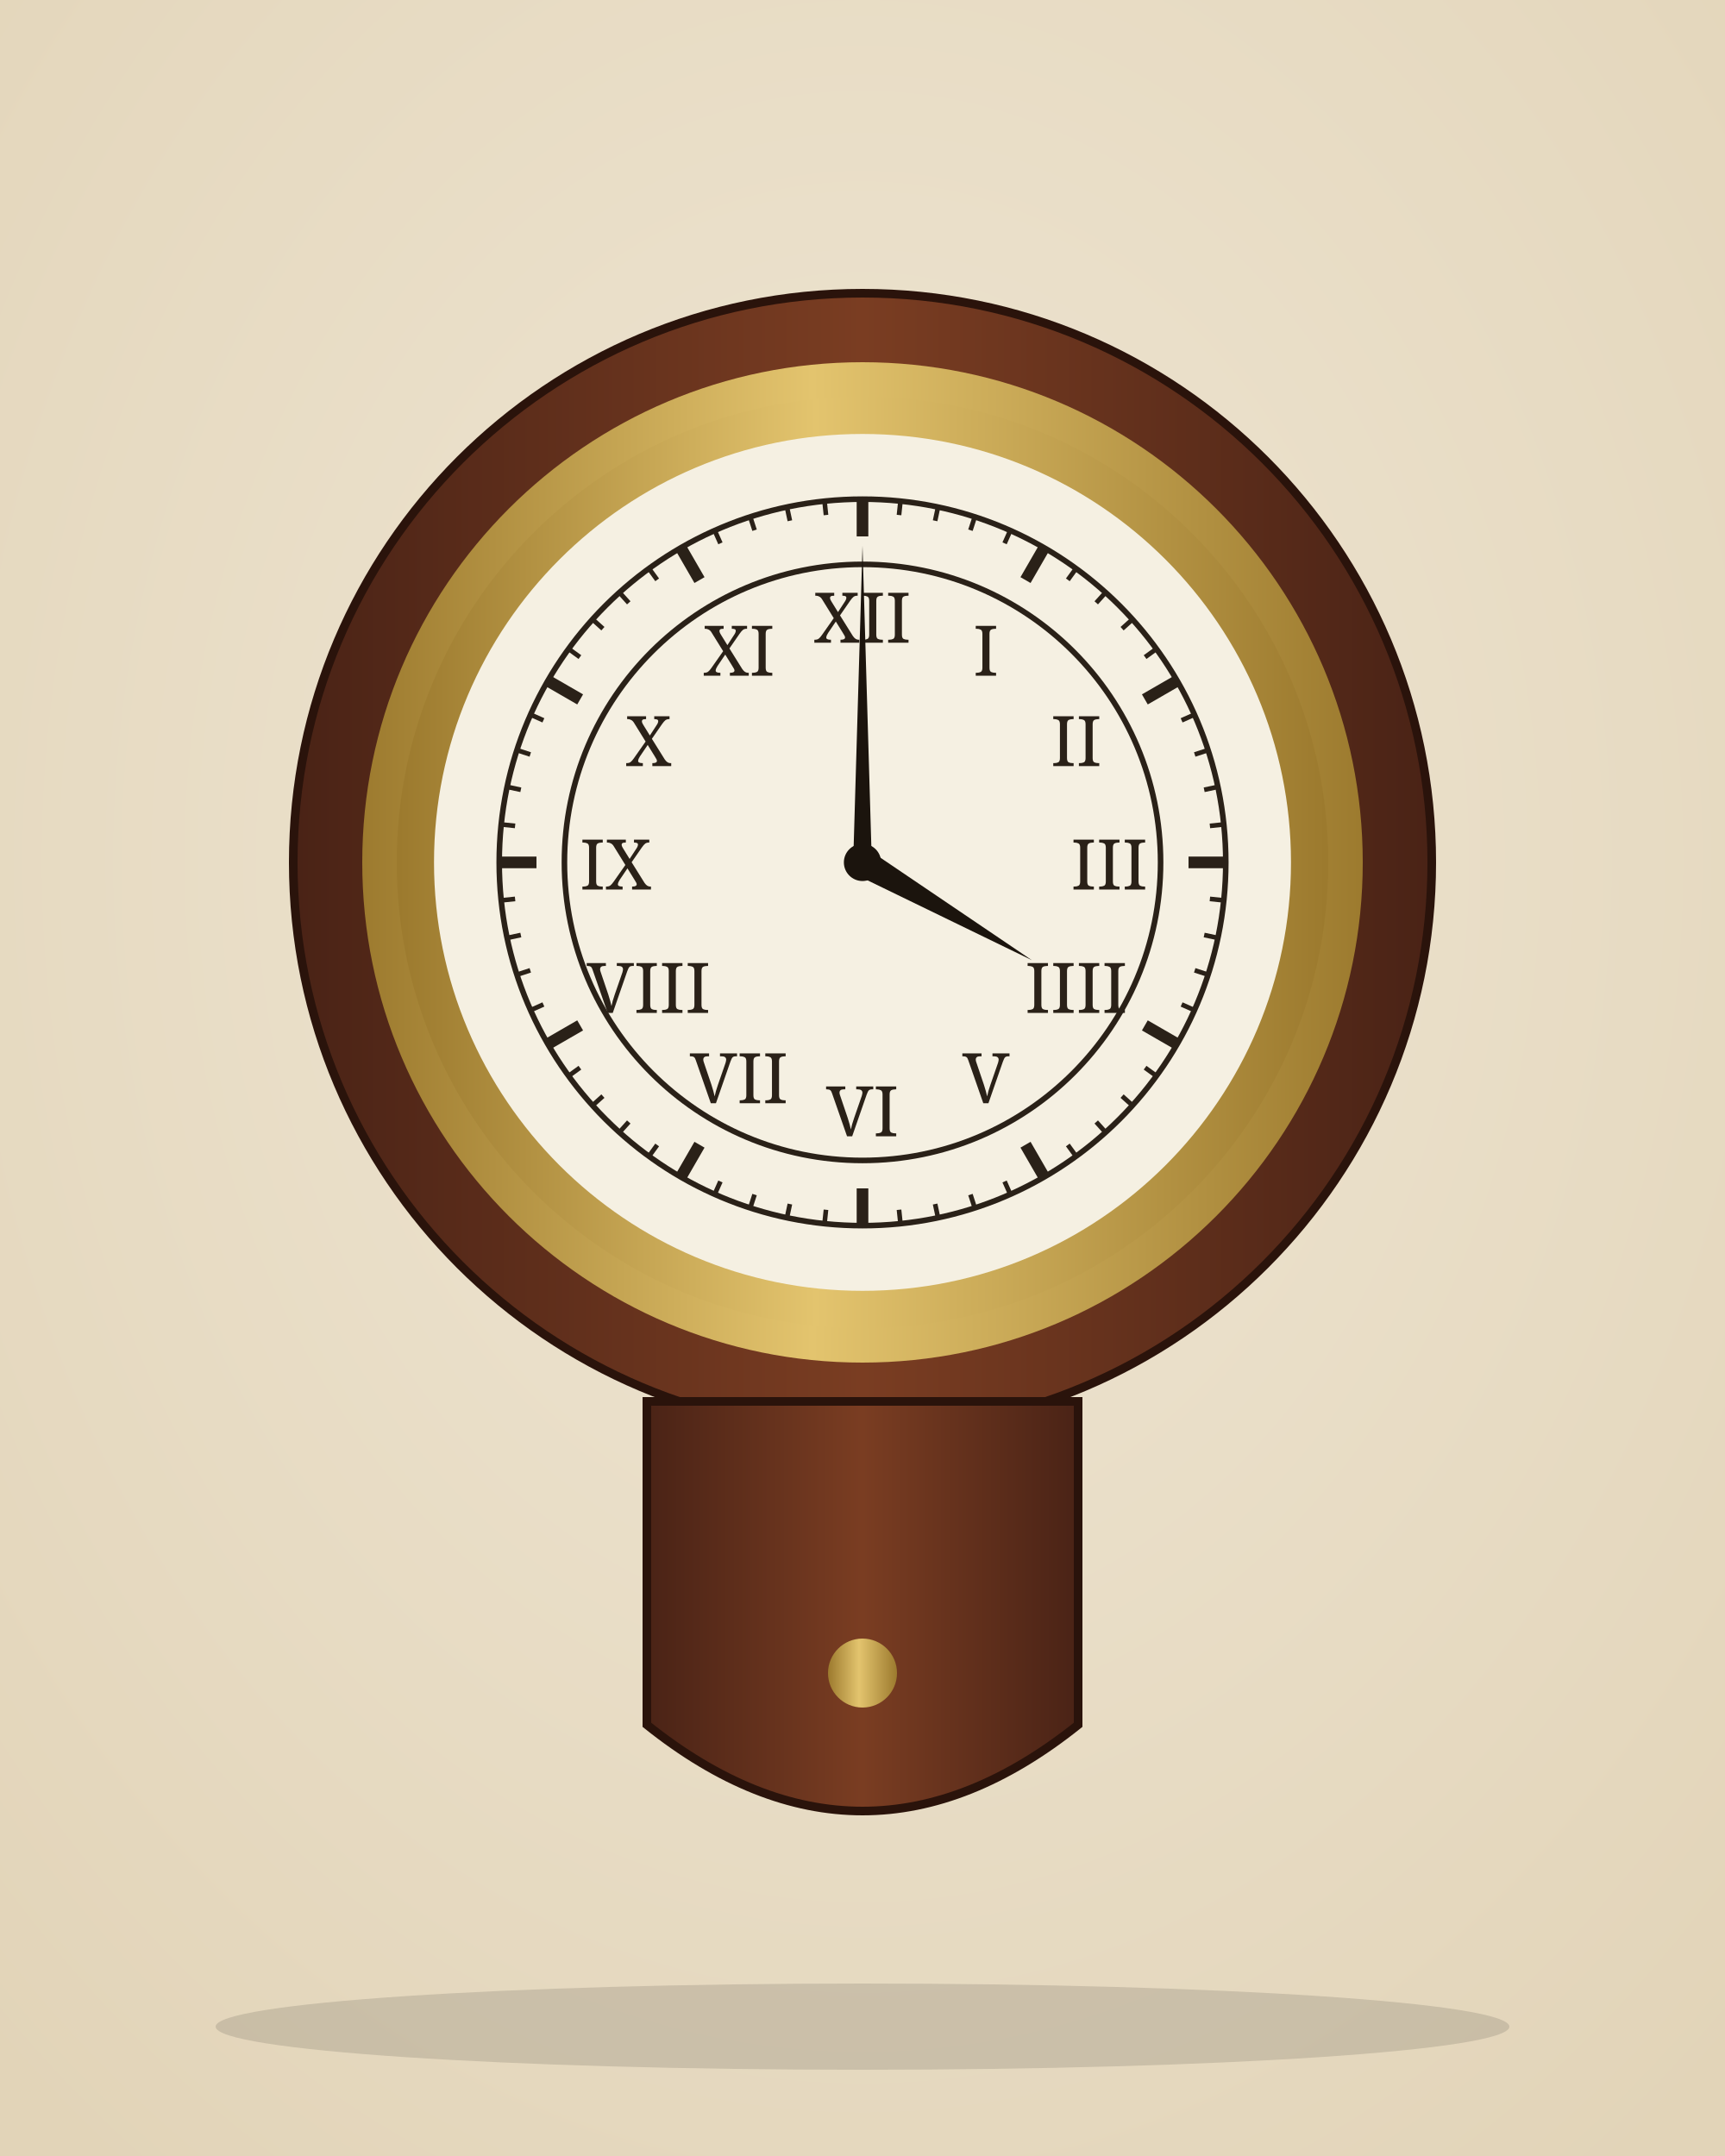
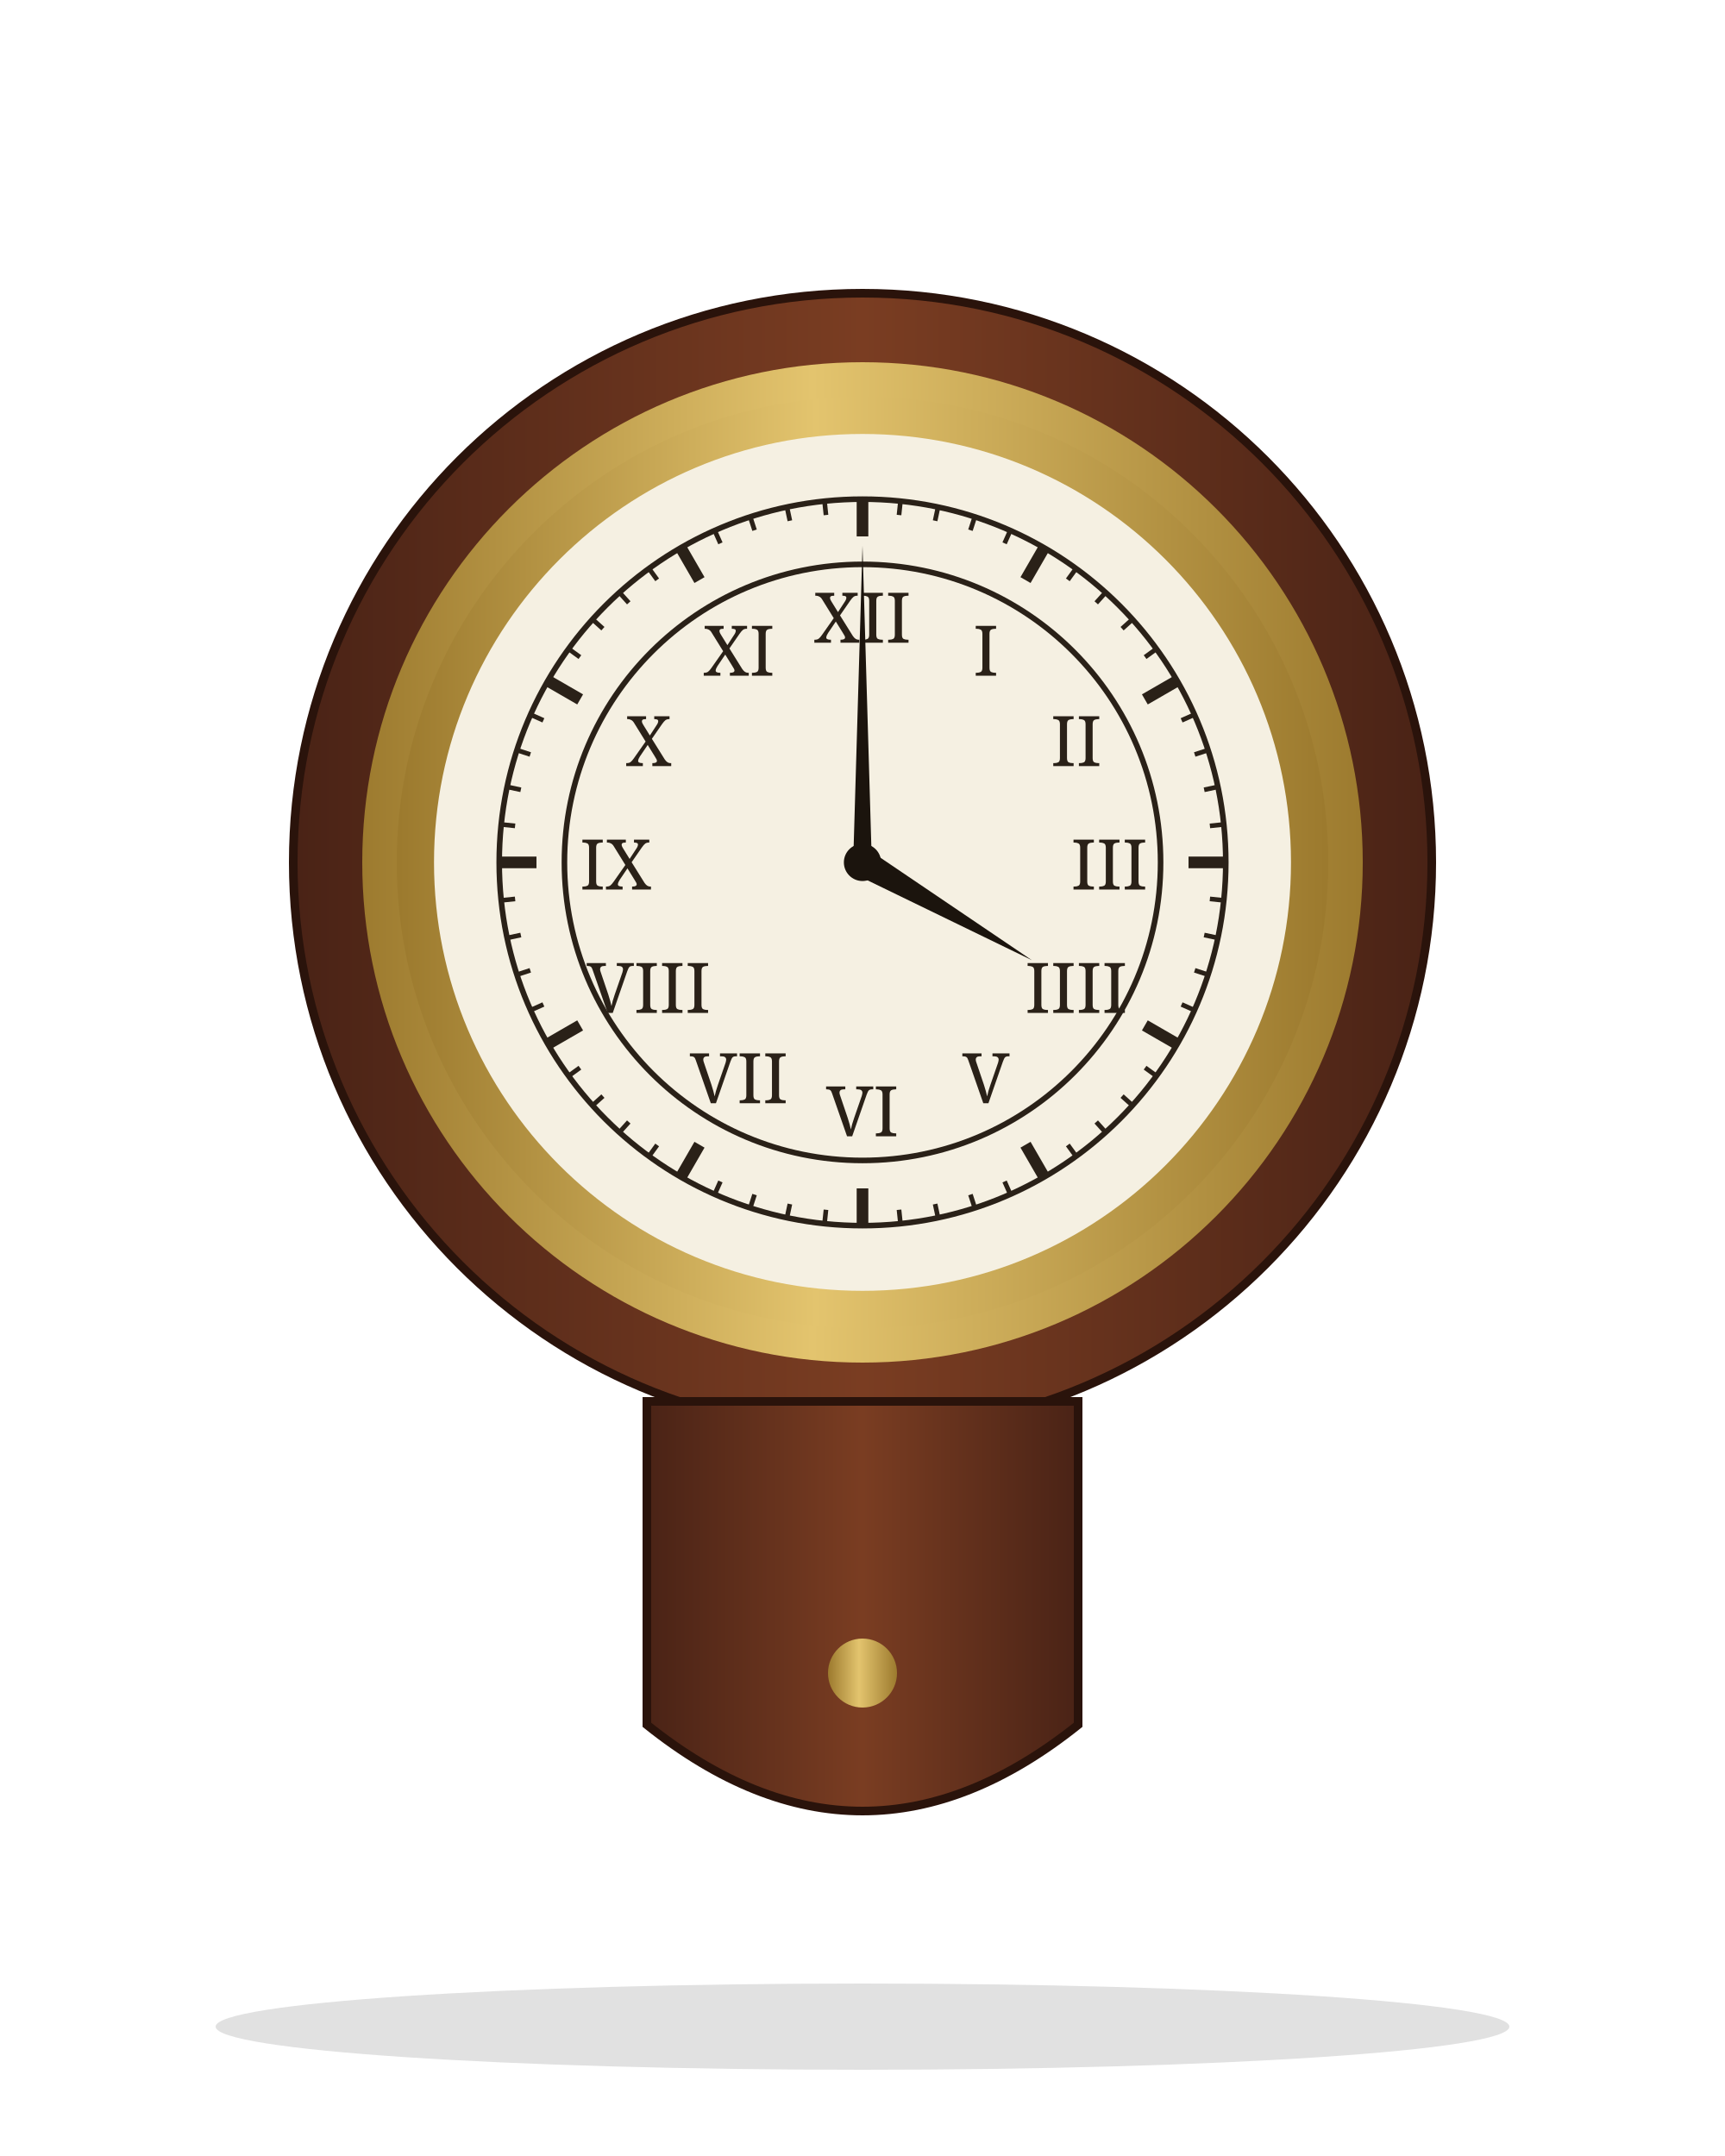
<svg xmlns="http://www.w3.org/2000/svg" viewBox="0 0 400 500" role="img">
  <defs>
    <radialGradient id="bg" cx="50%" cy="40%" r="75%">
      <stop offset="0" stop-color="#efe6d4" />
      <stop offset="1" stop-color="#e2d4b8" />
    </radialGradient>
    <linearGradient id="wood" x1="0" x2="1">
      <stop offset="0" stop-color="#4a2316" />
      <stop offset=".5" stop-color="#7a3d22" />
      <stop offset="1" stop-color="#4a2316" />
    </linearGradient>
    <linearGradient id="oak" x1="0" x2="1">
      <stop offset="0" stop-color="#6b4a26" />
      <stop offset=".5" stop-color="#9a7040" />
      <stop offset="1" stop-color="#6b4a26" />
    </linearGradient>
    <linearGradient id="brass" x1="0" x2="1">
      <stop offset="0" stop-color="#9c7a2e" />
      <stop offset=".45" stop-color="#e3c46e" />
      <stop offset="1" stop-color="#9c7a2e" />
    </linearGradient>
    <linearGradient id="glass" x1="0" x2="1">
      <stop offset="0" stop-color="#fff" stop-opacity=".35" />
      <stop offset=".3" stop-color="#fff" stop-opacity=".05" />
      <stop offset="1" stop-color="#fff" stop-opacity=".2" />
    </linearGradient>
  </defs>
-   <rect width="400" height="500" fill="url(#bg)" />
  <ellipse cx="200" cy="470" rx="150" ry="10" fill="#000" opacity=".12" />
  <circle cx="200" cy="200" r="132" fill="url(#wood)" stroke="#2a130b" stroke-width="2" />
  <circle cx="200" cy="200" r="116" fill="url(#brass)" />
  <circle cx="200" cy="200" r="108" fill="url(#brass)" />
  <circle cx="200" cy="200" r="99.36" fill="#f5f0e2" />
  <circle cx="200" cy="200" r="84.24" fill="none" stroke="#2a2118" stroke-width="1.296" />
  <circle cx="200" cy="200" r="69.12" fill="none" stroke="#2a2118" stroke-width="1.296" />
  <line x1="200" y1="115.76" x2="200" y2="124.4" stroke="#2a2118" stroke-width="2.7" />
  <line x1="208.805" y1="116.221" x2="208.467" y2="119.444" stroke="#2a2118" stroke-width="1.08" />
  <line x1="217.514" y1="117.601" x2="216.841" y2="120.77" stroke="#2a2118" stroke-width="1.08" />
  <line x1="226.032" y1="119.883" x2="225.03" y2="122.964" stroke="#2a2118" stroke-width="1.08" />
  <line x1="234.263" y1="123.043" x2="232.946" y2="126.003" stroke="#2a2118" stroke-width="1.08" />
  <line x1="242.12" y1="127.046" x2="237.8" y2="134.528" stroke="#2a2118" stroke-width="2.7" />
  <line x1="249.515" y1="131.848" x2="247.611" y2="134.47" stroke="#2a2118" stroke-width="1.08" />
  <line x1="256.368" y1="137.397" x2="254.2" y2="139.805" stroke="#2a2118" stroke-width="1.08" />
  <line x1="262.603" y1="143.632" x2="260.195" y2="145.8" stroke="#2a2118" stroke-width="1.08" />
  <line x1="268.152" y1="150.485" x2="265.53" y2="152.389" stroke="#2a2118" stroke-width="1.08" />
  <line x1="272.954" y1="157.88" x2="265.472" y2="162.2" stroke="#2a2118" stroke-width="2.7" />
  <line x1="276.957" y1="165.737" x2="273.997" y2="167.054" stroke="#2a2118" stroke-width="1.08" />
  <line x1="280.117" y1="173.968" x2="277.036" y2="174.97" stroke="#2a2118" stroke-width="1.08" />
  <line x1="282.399" y1="182.486" x2="279.23" y2="183.159" stroke="#2a2118" stroke-width="1.08" />
  <line x1="283.779" y1="191.195" x2="280.556" y2="191.533" stroke="#2a2118" stroke-width="1.08" />
  <line x1="284.24" y1="200" x2="275.6" y2="200" stroke="#2a2118" stroke-width="2.7" />
  <line x1="283.779" y1="208.805" x2="280.556" y2="208.467" stroke="#2a2118" stroke-width="1.08" />
  <line x1="282.399" y1="217.514" x2="279.23" y2="216.841" stroke="#2a2118" stroke-width="1.08" />
  <line x1="280.117" y1="226.032" x2="277.036" y2="225.03" stroke="#2a2118" stroke-width="1.08" />
  <line x1="276.957" y1="234.263" x2="273.997" y2="232.946" stroke="#2a2118" stroke-width="1.08" />
  <line x1="272.954" y1="242.12" x2="265.472" y2="237.8" stroke="#2a2118" stroke-width="2.7" />
  <line x1="268.152" y1="249.515" x2="265.53" y2="247.611" stroke="#2a2118" stroke-width="1.08" />
  <line x1="262.603" y1="256.368" x2="260.195" y2="254.2" stroke="#2a2118" stroke-width="1.08" />
  <line x1="256.368" y1="262.603" x2="254.2" y2="260.195" stroke="#2a2118" stroke-width="1.08" />
  <line x1="249.515" y1="268.152" x2="247.611" y2="265.53" stroke="#2a2118" stroke-width="1.08" />
  <line x1="242.12" y1="272.954" x2="237.8" y2="265.472" stroke="#2a2118" stroke-width="2.7" />
  <line x1="234.263" y1="276.957" x2="232.946" y2="273.997" stroke="#2a2118" stroke-width="1.08" />
  <line x1="226.032" y1="280.117" x2="225.03" y2="277.036" stroke="#2a2118" stroke-width="1.08" />
  <line x1="217.514" y1="282.399" x2="216.841" y2="279.23" stroke="#2a2118" stroke-width="1.08" />
  <line x1="208.805" y1="283.779" x2="208.467" y2="280.556" stroke="#2a2118" stroke-width="1.08" />
  <line x1="200" y1="284.24" x2="200" y2="275.6" stroke="#2a2118" stroke-width="2.7" />
  <line x1="191.195" y1="283.779" x2="191.533" y2="280.556" stroke="#2a2118" stroke-width="1.08" />
  <line x1="182.486" y1="282.399" x2="183.159" y2="279.23" stroke="#2a2118" stroke-width="1.08" />
  <line x1="173.968" y1="280.117" x2="174.97" y2="277.036" stroke="#2a2118" stroke-width="1.08" />
  <line x1="165.737" y1="276.957" x2="167.054" y2="273.997" stroke="#2a2118" stroke-width="1.08" />
  <line x1="157.88" y1="272.954" x2="162.2" y2="265.472" stroke="#2a2118" stroke-width="2.7" />
  <line x1="150.485" y1="268.152" x2="152.389" y2="265.53" stroke="#2a2118" stroke-width="1.08" />
  <line x1="143.632" y1="262.603" x2="145.8" y2="260.195" stroke="#2a2118" stroke-width="1.08" />
  <line x1="137.397" y1="256.368" x2="139.805" y2="254.2" stroke="#2a2118" stroke-width="1.08" />
  <line x1="131.848" y1="249.515" x2="134.47" y2="247.611" stroke="#2a2118" stroke-width="1.08" />
  <line x1="127.046" y1="242.12" x2="134.528" y2="237.8" stroke="#2a2118" stroke-width="2.7" />
  <line x1="123.043" y1="234.263" x2="126.003" y2="232.946" stroke="#2a2118" stroke-width="1.08" />
  <line x1="119.883" y1="226.032" x2="122.964" y2="225.03" stroke="#2a2118" stroke-width="1.08" />
  <line x1="117.601" y1="217.514" x2="120.77" y2="216.841" stroke="#2a2118" stroke-width="1.08" />
  <line x1="116.221" y1="208.805" x2="119.444" y2="208.467" stroke="#2a2118" stroke-width="1.08" />
  <line x1="115.76" y1="200" x2="124.4" y2="200" stroke="#2a2118" stroke-width="2.7" />
  <line x1="116.221" y1="191.195" x2="119.444" y2="191.533" stroke="#2a2118" stroke-width="1.08" />
  <line x1="117.601" y1="182.486" x2="120.77" y2="183.159" stroke="#2a2118" stroke-width="1.08" />
  <line x1="119.883" y1="173.968" x2="122.964" y2="174.97" stroke="#2a2118" stroke-width="1.08" />
  <line x1="123.043" y1="165.737" x2="126.003" y2="167.054" stroke="#2a2118" stroke-width="1.08" />
  <line x1="127.046" y1="157.88" x2="134.528" y2="162.2" stroke="#2a2118" stroke-width="2.7" />
  <line x1="131.848" y1="150.485" x2="134.47" y2="152.389" stroke="#2a2118" stroke-width="1.08" />
  <line x1="137.397" y1="143.632" x2="139.805" y2="145.8" stroke="#2a2118" stroke-width="1.08" />
  <line x1="143.632" y1="137.397" x2="145.8" y2="139.805" stroke="#2a2118" stroke-width="1.08" />
  <line x1="150.485" y1="131.848" x2="152.389" y2="134.47" stroke="#2a2118" stroke-width="1.08" />
  <line x1="157.88" y1="127.046" x2="162.2" y2="134.528" stroke="#2a2118" stroke-width="2.7" />
  <line x1="165.737" y1="123.043" x2="167.054" y2="126.003" stroke="#2a2118" stroke-width="1.08" />
  <line x1="173.968" y1="119.883" x2="174.97" y2="122.964" stroke="#2a2118" stroke-width="1.08" />
  <line x1="182.486" y1="117.601" x2="183.159" y2="120.77" stroke="#2a2118" stroke-width="1.08" />
  <line x1="191.195" y1="116.221" x2="191.533" y2="119.444" stroke="#2a2118" stroke-width="1.08" />
  <text x="200" y="142.76" font-family="Georgia,serif" font-size="16.2" fill="#2a2118" text-anchor="middle" dominant-baseline="central">XII</text>
  <text x="228.62" y="150.429" font-family="Georgia,serif" font-size="16.2" fill="#2a2118" text-anchor="middle" dominant-baseline="central">I</text>
  <text x="249.571" y="171.38" font-family="Georgia,serif" font-size="16.2" fill="#2a2118" text-anchor="middle" dominant-baseline="central">II</text>
  <text x="257.24" y="200" font-family="Georgia,serif" font-size="16.2" fill="#2a2118" text-anchor="middle" dominant-baseline="central">III</text>
  <text x="249.571" y="228.62" font-family="Georgia,serif" font-size="16.2" fill="#2a2118" text-anchor="middle" dominant-baseline="central">IIII</text>
  <text x="228.62" y="249.571" font-family="Georgia,serif" font-size="16.2" fill="#2a2118" text-anchor="middle" dominant-baseline="central">V</text>
  <text x="200" y="257.24" font-family="Georgia,serif" font-size="16.2" fill="#2a2118" text-anchor="middle" dominant-baseline="central">VI</text>
  <text x="171.38" y="249.571" font-family="Georgia,serif" font-size="16.2" fill="#2a2118" text-anchor="middle" dominant-baseline="central">VII</text>
  <text x="150.429" y="228.62" font-family="Georgia,serif" font-size="16.2" fill="#2a2118" text-anchor="middle" dominant-baseline="central">VIII</text>
  <text x="142.76" y="200" font-family="Georgia,serif" font-size="16.2" fill="#2a2118" text-anchor="middle" dominant-baseline="central">IX</text>
  <text x="150.429" y="171.38" font-family="Georgia,serif" font-size="16.2" fill="#2a2118" text-anchor="middle" dominant-baseline="central">X</text>
  <text x="171.38" y="150.429" font-family="Georgia,serif" font-size="16.2" fill="#2a2118" text-anchor="middle" dominant-baseline="central">XI</text>
  <g transform="rotate(120 200 200)">
    <path d="M196.76 200 L200 154.64 L203.24 200 Z" fill="#1b140d" />
  </g>
  <g transform="rotate(0 200 200)">
    <path d="M197.84 200 L200 126.56 L202.16 200 Z" fill="#1b140d" />
  </g>
  <circle cx="200" cy="200" r="4.32" fill="#1b140d" />
  <path d="M150 325 L150 400 Q200 440 250 400 L250 325 Z" fill="url(#wood)" stroke="#2a130b" stroke-width="2" />
  <circle cx="200" cy="388" r="8" fill="url(#brass)" />
</svg>
